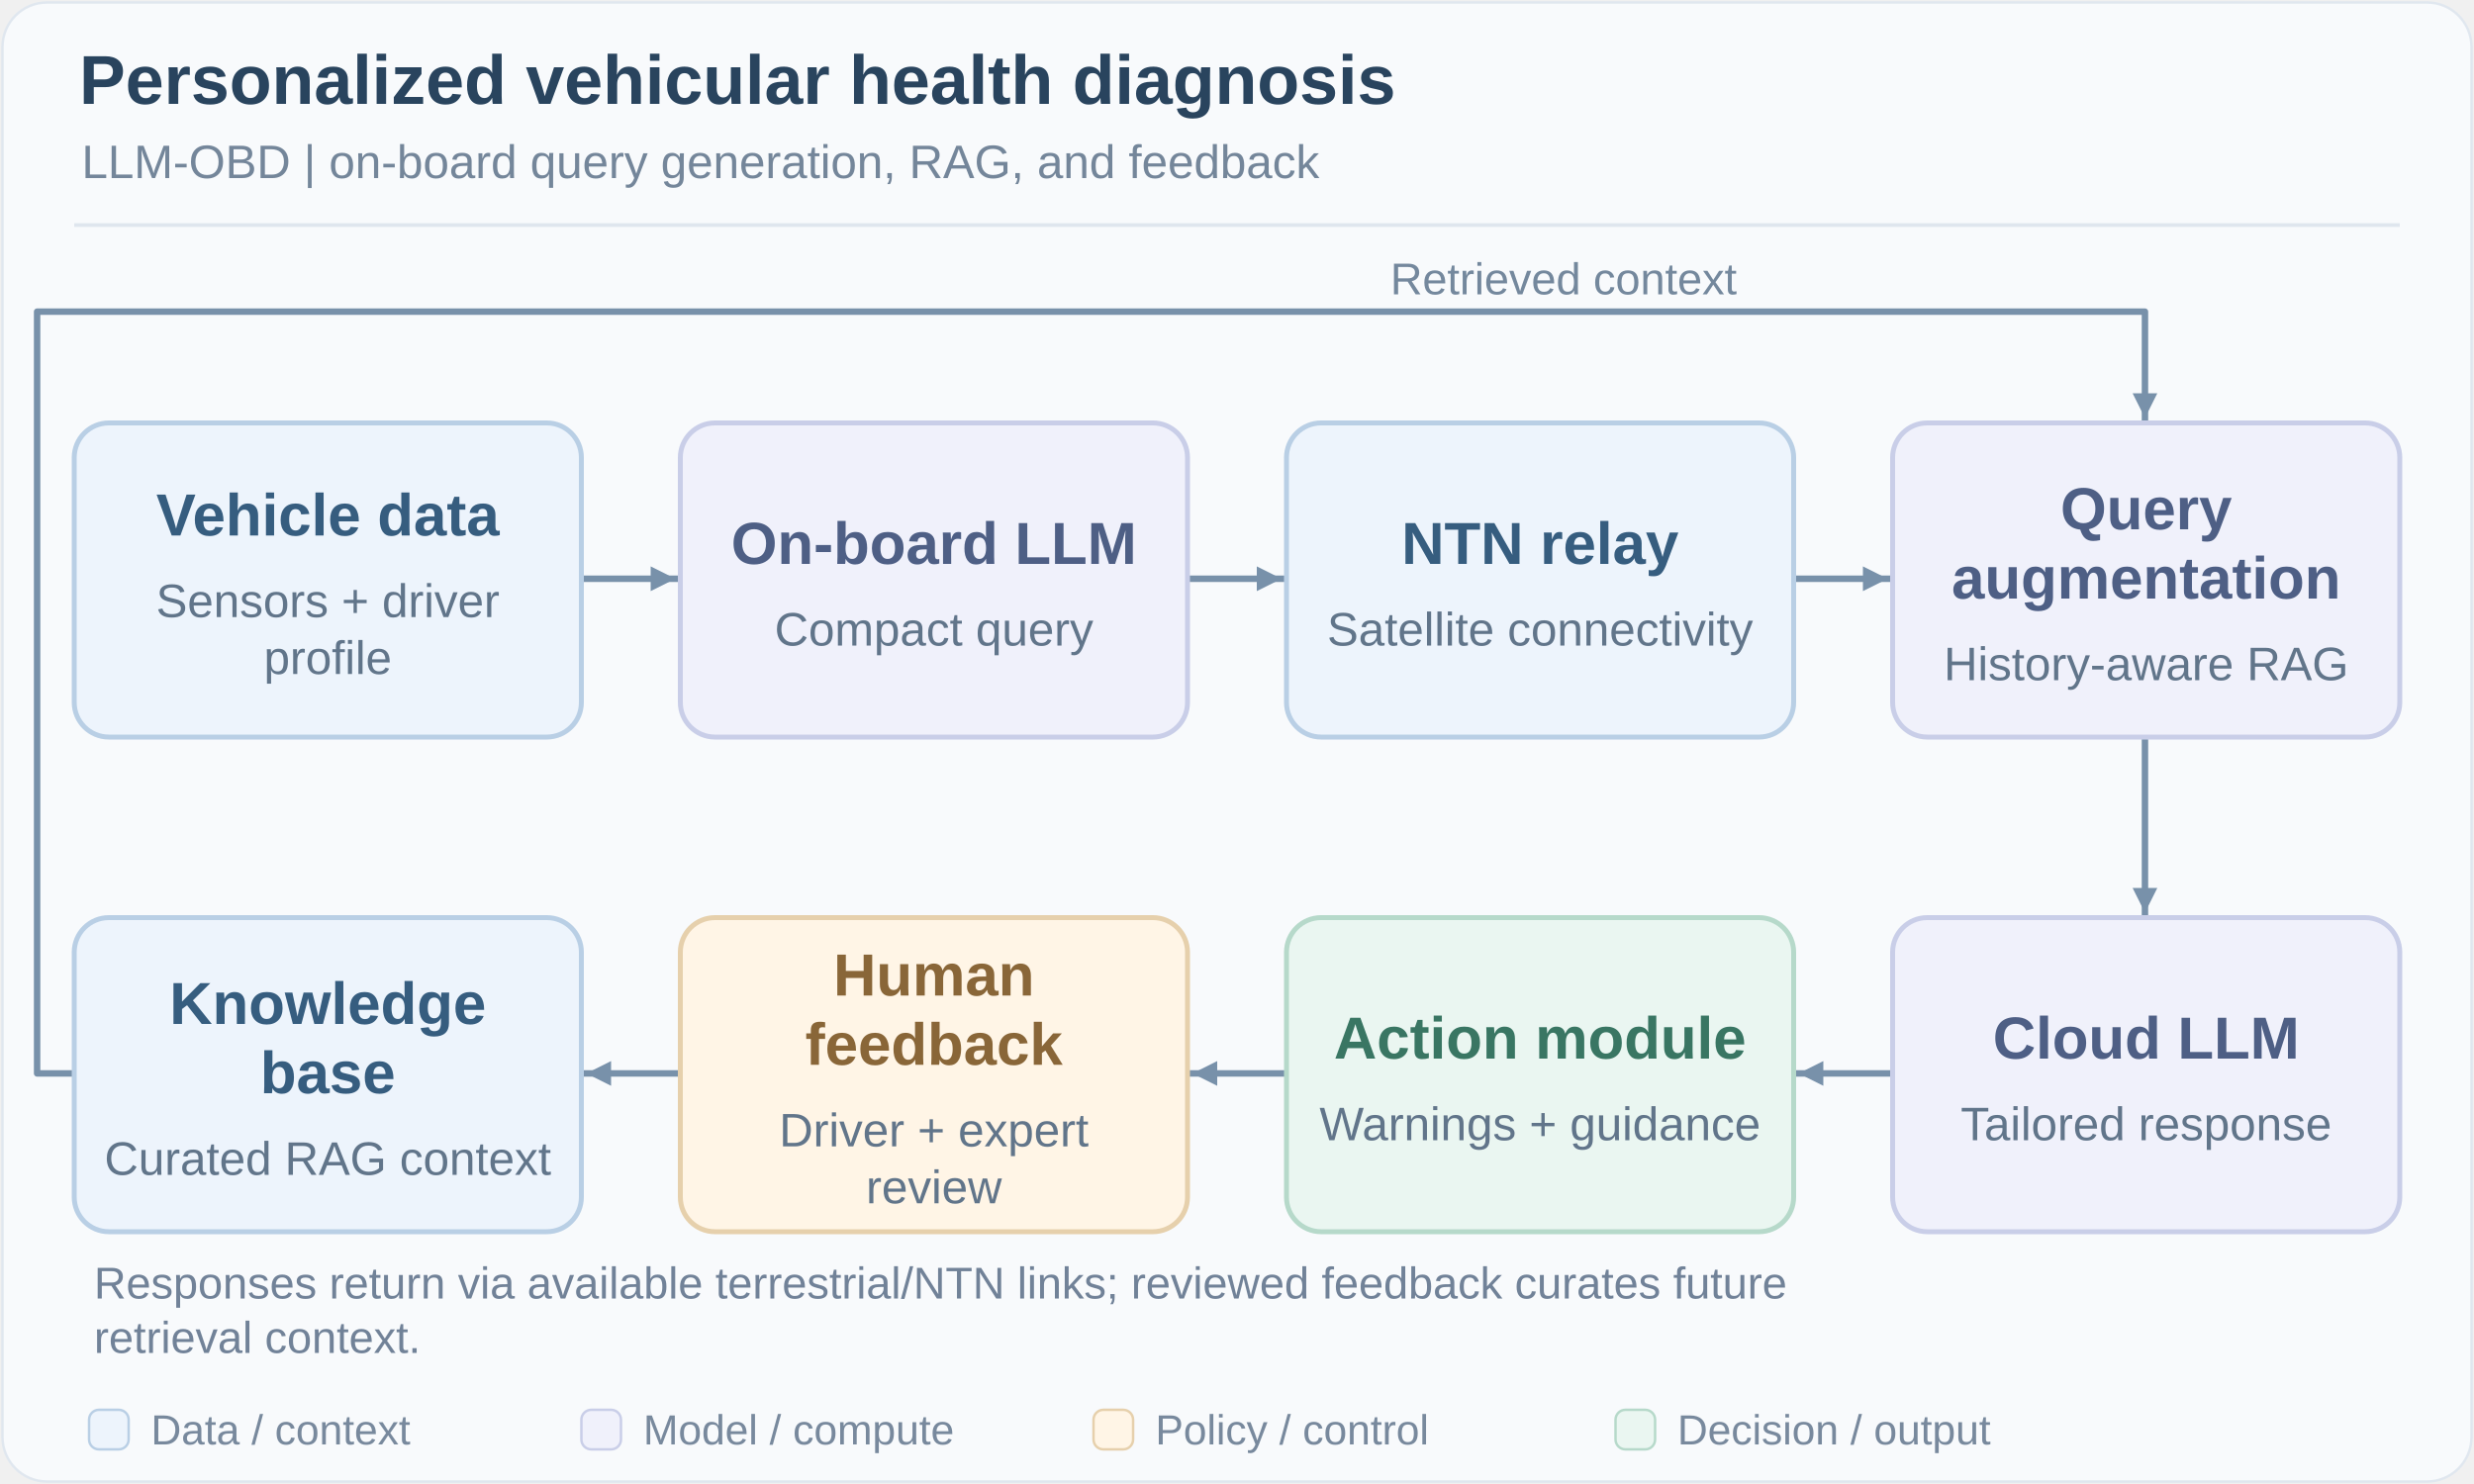
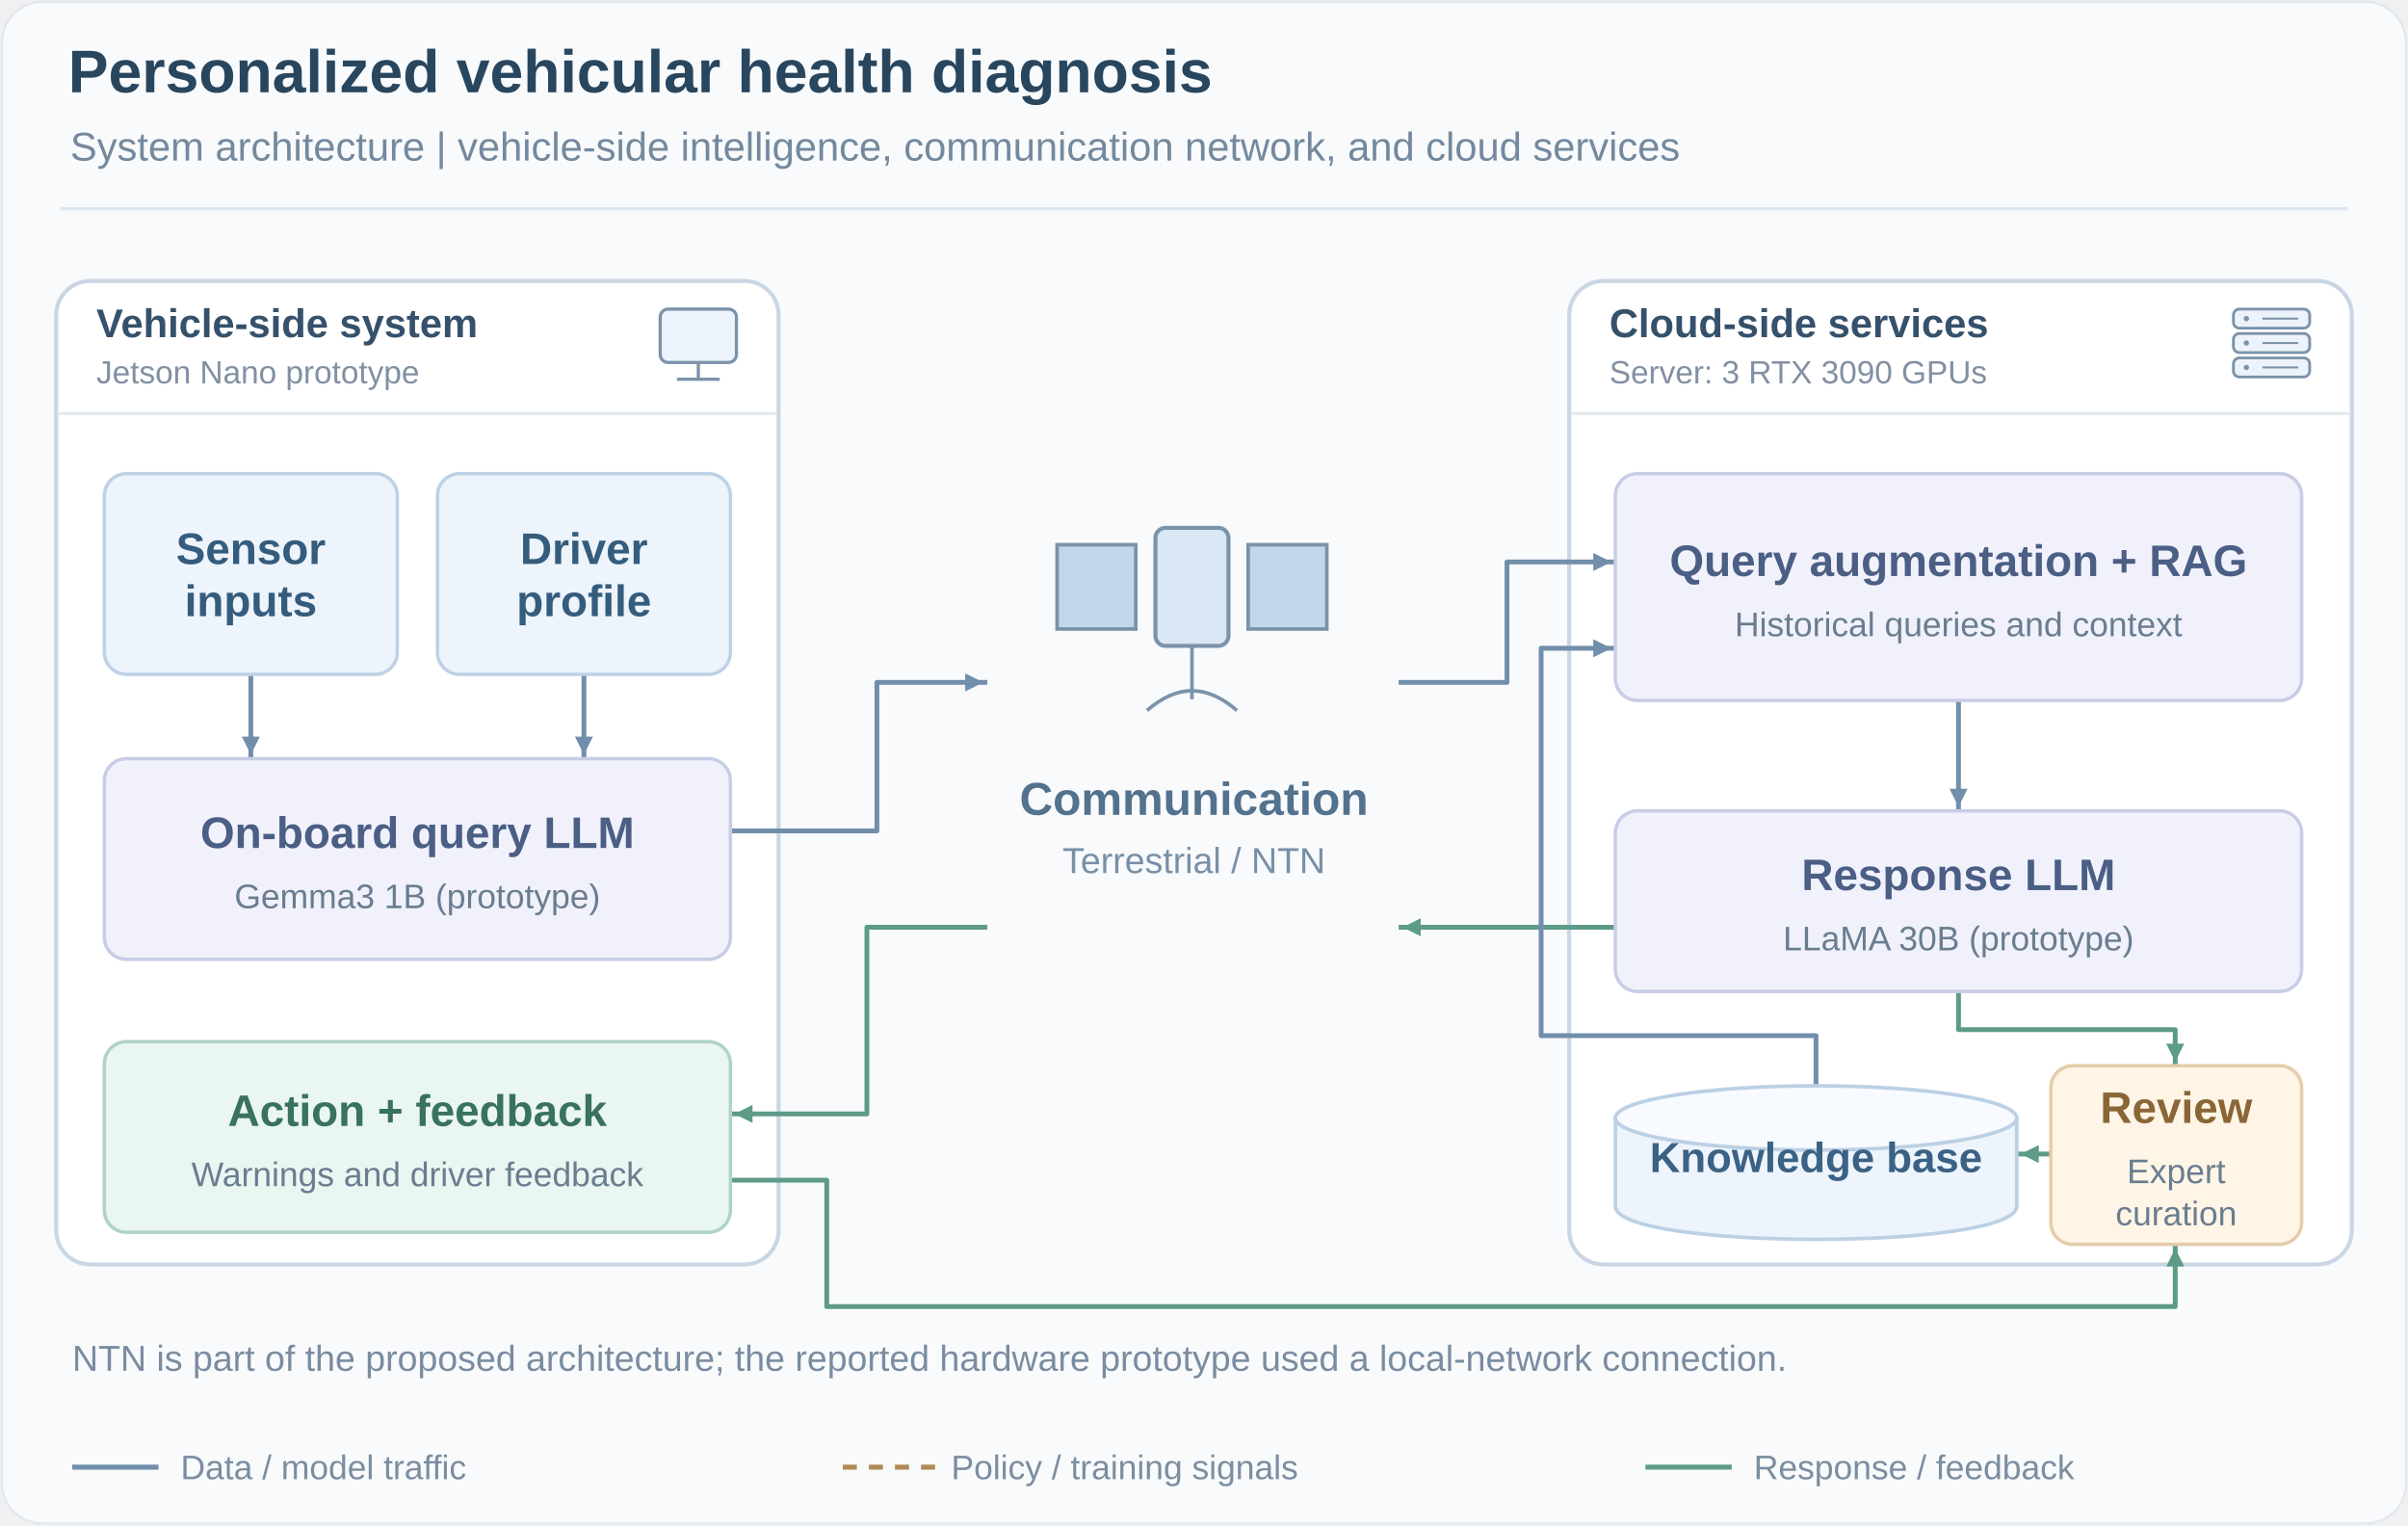
- <svg xmlns="http://www.w3.org/2000/svg" viewBox="0 0 1000 600" width="1000" height="600" role="img" aria-labelledby="title desc">
-   <defs>
-     <marker id="arrow" viewBox="0 0 12 12" refX="10" refY="6" markerWidth="11" markerHeight="11" markerUnits="userSpaceOnUse" orient="auto">
-       <path d="M 1 1 L 11 6 L 1 11 Z" fill="#7891aa" />
-     </marker>
-   </defs>
-   <rect x="1" y="1" width="998" height="598" rx="18" fill="#f8fafc" stroke="#e0e7ef" />
-   <path d="M 235 234 L 275 234" fill="none" stroke="#7891aa" stroke-width="2.6" stroke-linejoin="round" />
-   <polygon points="273.0,234.0 263.0,239.0 263.0,229.0" fill="#7891aa" />
-   <path d="M 480 234 L 520 234" fill="none" stroke="#7891aa" stroke-width="2.6" stroke-linejoin="round" />
-   <polygon points="518.0,234.0 508.0,239.0 508.0,229.0" fill="#7891aa" />
-   <path d="M 725 234 L 765 234" fill="none" stroke="#7891aa" stroke-width="2.6" stroke-linejoin="round" />
-   <polygon points="763.0,234.0 753.0,239.0 753.0,229.0" fill="#7891aa" />
-   <path d="M 867 298 L 867 371" fill="none" stroke="#7891aa" stroke-width="2.6" stroke-linejoin="round" />
-   <polygon points="867.0,369.0 862.0,359.0 872.0,359.0" fill="#7891aa" />
-   <path d="M 765 434 L 725 434" fill="none" stroke="#7891aa" stroke-width="2.6" stroke-linejoin="round" />
-   <polygon points="727.0,434.0 737.0,429.0 737.0,439.0" fill="#7891aa" />
-   <path d="M 520 434 L 480 434" fill="none" stroke="#7891aa" stroke-width="2.6" stroke-linejoin="round" />
-   <polygon points="482.0,434.0 492.0,429.0 492.0,439.0" fill="#7891aa" />
-   <path d="M 275 434 L 235 434" fill="none" stroke="#7891aa" stroke-width="2.6" stroke-linejoin="round" />
-   <polygon points="237.0,434.0 247.0,429.0 247.0,439.0" fill="#7891aa" />
-   <path d="M 30 434 L 15 434 L 15 126 L 867 126 L 867 171" fill="none" stroke="#7891aa" stroke-width="2.6" stroke-linejoin="round" />
-   <polygon points="867.0,169.0 862.0,159.0 872.0,159.0" fill="#7891aa" />
-   <path d="M 30 91 H 970" stroke="#dfe6ee" stroke-width="1.5" />
-   <rect x="30" y="171" width="205" height="127" rx="14" fill="#edf4fc" stroke="#b9cfe5" stroke-width="2" />
-   <text x="132.5" y="216.5" font-family="Arial, Helvetica, sans-serif" font-size="24" font-weight="600" fill="#365d7f" text-anchor="middle">Vehicle data</text>
-   <text x="132.5" y="249.5" font-family="Arial, Helvetica, sans-serif" font-size="19" font-weight="400" fill="#61758a" text-anchor="middle">Sensors + driver</text>
-   <text x="132.5" y="272.5" font-family="Arial, Helvetica, sans-serif" font-size="19" font-weight="400" fill="#61758a" text-anchor="middle">profile</text>
-   <rect x="275" y="171" width="205" height="127" rx="14" fill="#f0f1fb" stroke="#c9cee8" stroke-width="2" />
-   <text x="377.5" y="228.0" font-family="Arial, Helvetica, sans-serif" font-size="24" font-weight="600" fill="#4e5f85" text-anchor="middle">On-board LLM</text>
-   <text x="377.5" y="261.0" font-family="Arial, Helvetica, sans-serif" font-size="19" font-weight="400" fill="#61758a" text-anchor="middle">Compact query</text>
-   <rect x="520" y="171" width="205" height="127" rx="14" fill="#edf4fc" stroke="#b9cfe5" stroke-width="2" />
-   <text x="622.5" y="228.0" font-family="Arial, Helvetica, sans-serif" font-size="24" font-weight="600" fill="#365d7f" text-anchor="middle">NTN relay</text>
-   <text x="622.5" y="261.0" font-family="Arial, Helvetica, sans-serif" font-size="19" font-weight="400" fill="#61758a" text-anchor="middle">Satellite connectivity</text>
-   <rect x="765" y="171" width="205" height="127" rx="14" fill="#f0f1fb" stroke="#c9cee8" stroke-width="2" />
-   <text x="867.5" y="214.0" font-family="Arial, Helvetica, sans-serif" font-size="24" font-weight="600" fill="#4e5f85" text-anchor="middle">Query</text>
-   <text x="867.5" y="242.0" font-family="Arial, Helvetica, sans-serif" font-size="24" font-weight="600" fill="#4e5f85" text-anchor="middle">augmentation</text>
-   <text x="867.5" y="275.0" font-family="Arial, Helvetica, sans-serif" font-size="19" font-weight="400" fill="#61758a" text-anchor="middle">History-aware RAG</text>
-   <rect x="765" y="371" width="205" height="127" rx="14" fill="#f0f1fb" stroke="#c9cee8" stroke-width="2" />
-   <text x="867.5" y="428.0" font-family="Arial, Helvetica, sans-serif" font-size="24" font-weight="600" fill="#4e5f85" text-anchor="middle">Cloud LLM</text>
-   <text x="867.5" y="461.0" font-family="Arial, Helvetica, sans-serif" font-size="19" font-weight="400" fill="#61758a" text-anchor="middle">Tailored response</text>
-   <rect x="520" y="371" width="205" height="127" rx="14" fill="#eaf6f1" stroke="#b6d9ca" stroke-width="2" />
-   <text x="622.5" y="428.0" font-family="Arial, Helvetica, sans-serif" font-size="24" font-weight="600" fill="#397663" text-anchor="middle">Action module</text>
-   <text x="622.5" y="461.0" font-family="Arial, Helvetica, sans-serif" font-size="19" font-weight="400" fill="#61758a" text-anchor="middle">Warnings + guidance</text>
-   <rect x="275" y="371" width="205" height="127" rx="14" fill="#fff5e6" stroke="#e6d0ac" stroke-width="2" />
-   <text x="377.5" y="402.5" font-family="Arial, Helvetica, sans-serif" font-size="24" font-weight="600" fill="#896638" text-anchor="middle">Human</text>
-   <text x="377.5" y="430.5" font-family="Arial, Helvetica, sans-serif" font-size="24" font-weight="600" fill="#896638" text-anchor="middle">feedback</text>
-   <text x="377.5" y="463.5" font-family="Arial, Helvetica, sans-serif" font-size="19" font-weight="400" fill="#61758a" text-anchor="middle">Driver + expert</text>
-   <text x="377.5" y="486.5" font-family="Arial, Helvetica, sans-serif" font-size="19" font-weight="400" fill="#61758a" text-anchor="middle">review</text>
-   <rect x="30" y="371" width="205" height="127" rx="14" fill="#edf4fc" stroke="#b9cfe5" stroke-width="2" />
-   <text x="132.5" y="414.0" font-family="Arial, Helvetica, sans-serif" font-size="24" font-weight="600" fill="#365d7f" text-anchor="middle">Knowledge</text>
-   <text x="132.5" y="442.0" font-family="Arial, Helvetica, sans-serif" font-size="24" font-weight="600" fill="#365d7f" text-anchor="middle">base</text>
-   <text x="132.5" y="475.0" font-family="Arial, Helvetica, sans-serif" font-size="19" font-weight="400" fill="#61758a" text-anchor="middle">Curated RAG context</text>
-   <text x="632" y="119" font-family="Arial, Helvetica, sans-serif" font-size="18" font-weight="400" fill="#74889d" text-anchor="middle">Retrieved context</text>
-   <text x="38" y="525" font-family="Arial, Helvetica, sans-serif" font-size="18" font-weight="400" fill="#718298" text-anchor="start">Responses return via available terrestrial/NTN links; reviewed feedback curates future</text>
-   <text x="38" y="547" font-family="Arial, Helvetica, sans-serif" font-size="18" font-weight="400" fill="#718298" text-anchor="start">retrieval context.</text>
-   <text x="32" y="42" font-family="Arial, Helvetica, sans-serif" font-size="28" font-weight="600" fill="#29445e" text-anchor="start">Personalized vehicular health diagnosis</text>
-   <text x="33" y="72" font-family="Arial, Helvetica, sans-serif" font-size="19" font-weight="400" fill="#74869a" text-anchor="start">LLM-OBD | on-board query generation, RAG, and feedback</text>
-   <rect x="36" y="570" width="16" height="16" rx="4" fill="#edf4fc" stroke="#b9cfe5" />
-   <text x="61" y="584" font-family="Arial, Helvetica, sans-serif" font-size="17" fill="#78899d">Data / context</text>
-   <rect x="235" y="570" width="16" height="16" rx="4" fill="#f0f1fb" stroke="#c9cee8" />
-   <text x="260" y="584" font-family="Arial, Helvetica, sans-serif" font-size="17" fill="#78899d">Model / compute</text>
-   <rect x="442" y="570" width="16" height="16" rx="4" fill="#fff5e6" stroke="#e6d0ac" />
-   <text x="467" y="584" font-family="Arial, Helvetica, sans-serif" font-size="17" fill="#78899d">Policy / control</text>
-   <rect x="653" y="570" width="16" height="16" rx="4" fill="#eaf6f1" stroke="#b6d9ca" />
-   <text x="678" y="584" font-family="Arial, Helvetica, sans-serif" font-size="17" fill="#78899d">Decision / output</text>
+ <svg xmlns="http://www.w3.org/2000/svg" width="1200" height="760" viewBox="0 0 1200 760" role="img" aria-labelledby="title desc">
+   <rect x="1" y="1" width="1198" height="758" rx="20" fill="#f8fafc" stroke="#dfe7ef" />
+   <path d="M 30 104 H 1170" stroke="#dce5ee" stroke-width="1.5" />
+   <rect x="28" y="140" width="360" height="490" rx="17" fill="#fff" stroke="#c9d6e4" stroke-width="2" />
+   <path d="M 29 206 H 387" stroke="#e2e8ef" stroke-width="1.5" />
+   <text x="48" y="168" font-family="Arial, Helvetica, sans-serif" font-size="20" font-weight="600" fill="#35516b" text-anchor="start">Vehicle-side system</text>
+   <text x="48" y="191" font-family="Arial, Helvetica, sans-serif" font-size="16" font-weight="400" fill="#8190a2" text-anchor="start">Jetson Nano prototype</text>
+   <rect x="329" y="154" width="38" height="26.6" rx="4" fill="#edf3fa" stroke="#7b93aa" stroke-width="1.6" />
+   <path d="M 348.0 180.6 V 188.96 M 337.36 188.96 H 358.64" stroke="#7b93aa" stroke-width="1.6" />
+   <rect x="782" y="140" width="390" height="490" rx="17" fill="#fff" stroke="#c9d6e4" stroke-width="2" />
+   <path d="M 783 206 H 1171" stroke="#e2e8ef" stroke-width="1.5" />
+   <text x="802" y="168" font-family="Arial, Helvetica, sans-serif" font-size="20" font-weight="600" fill="#35516b" text-anchor="start">Cloud-side services</text>
+   <text x="802" y="191" font-family="Arial, Helvetica, sans-serif" font-size="16" font-weight="400" fill="#8190a2" text-anchor="start">Server: 3 RTX 3090 GPUs</text>
+   <rect x="1113" y="154" width="38" height="9.5" rx="3" fill="#edf3fa" stroke="#7b93aa" stroke-width="1.4" />
+   <circle cx="1119.46" cy="158.75" r="1.33" fill="#7b93aa" />
+   <path d="M 1127.44 158.75 H 1145.3" stroke="#7b93aa" />
+   <rect x="1113" y="166.16" width="38" height="9.5" rx="3" fill="#edf3fa" stroke="#7b93aa" stroke-width="1.4" />
+   <circle cx="1119.46" cy="170.91" r="1.33" fill="#7b93aa" />
+   <path d="M 1127.44 170.91 H 1145.3" stroke="#7b93aa" />
+   <rect x="1113" y="178.32" width="38" height="9.5" rx="3" fill="#edf3fa" stroke="#7b93aa" stroke-width="1.4" />
+   <circle cx="1119.46" cy="183.07" r="1.33" fill="#7b93aa" />
+   <path d="M 1127.44 183.07 H 1145.3" stroke="#7b93aa" />
+   <path d="M 125 336 L 125 378" fill="none" stroke="#718eaa" stroke-width="2.4" stroke-linejoin="round" />
+   <polygon points="125.0,376.0 120.5,367.0 129.5,367.0" fill="#718eaa" />
+   <path d="M 291 336 L 291 378" fill="none" stroke="#718eaa" stroke-width="2.4" stroke-linejoin="round" />
+   <polygon points="291.0,376.0 286.5,367.0 295.5,367.0" fill="#718eaa" />
+   <path d="M 364 414 L 437 414 L 437 340 L 492 340" fill="none" stroke="#718eaa" stroke-width="2.4" stroke-linejoin="round" />
+   <polygon points="490.0,340.0 481.0,344.5 481.0,335.5" fill="#718eaa" />
+   <path d="M 697 340 L 751 340 L 751 280 L 805 280" fill="none" stroke="#718eaa" stroke-width="2.4" stroke-linejoin="round" />
+   <polygon points="803.0,280.0 794.0,284.5 794.0,275.5" fill="#718eaa" />
+   <path d="M 976 349 L 976 404" fill="none" stroke="#718eaa" stroke-width="2.4" stroke-linejoin="round" />
+   <polygon points="976.0,402.0 971.5,393.0 980.5,393.0" fill="#718eaa" />
+   <path d="M 805 462 L 697 462" fill="none" stroke="#5d9b87" stroke-width="2.4" stroke-linejoin="round" />
+   <polygon points="699.0,462.0 708.0,457.5 708.0,466.5" fill="#5d9b87" />
+   <path d="M 492 462 L 432 462 L 432 555 L 364 555" fill="none" stroke="#5d9b87" stroke-width="2.4" stroke-linejoin="round" />
+   <polygon points="366.0,555.0 375.0,550.5 375.0,559.5" fill="#5d9b87" />
+   <path d="M 364 588 L 412 588 L 412 651 L 1084 651 L 1084 620" fill="none" stroke="#5d9b87" stroke-width="2.4" stroke-linejoin="round" />
+   <polygon points="1084.0,622.0 1088.5,631.0 1079.5,631.0" fill="#5d9b87" />
+   <path d="M 976 494 L 976 513 L 1084 513 L 1084 531" fill="none" stroke="#5d9b87" stroke-width="2.4" stroke-linejoin="round" />
+   <polygon points="1084.0,529.0 1079.5,520.0 1088.5,520.0" fill="#5d9b87" />
+   <path d="M 1022 575 L 1005 575" fill="none" stroke="#5d9b87" stroke-width="2.4" stroke-linejoin="round" />
+   <polygon points="1007.0,575.0 1016.0,570.5 1016.0,579.5" fill="#5d9b87" />
+   <path d="M 905 541 L 905 516 L 768 516 L 768 323 L 805 323" fill="none" stroke="#718eaa" stroke-width="2.4" stroke-linejoin="round" />
+   <polygon points="803.0,323.0 794.0,327.5 794.0,318.5" fill="#718eaa" />
+   <rect x="52" y="236" width="146" height="100" rx="11" fill="#edf4fc" stroke="#bed1e5" stroke-width="1.7" />
+   <text x="125.0" y="281.0" font-family="Arial, Helvetica, sans-serif" font-size="22" font-weight="600" fill="#355c7c" text-anchor="middle">Sensor</text>
+   <text x="125.0" y="307.0" font-family="Arial, Helvetica, sans-serif" font-size="22" font-weight="600" fill="#355c7c" text-anchor="middle">inputs</text>
+   <rect x="218" y="236" width="146" height="100" rx="11" fill="#edf4fc" stroke="#bed1e5" stroke-width="1.7" />
+   <text x="291.0" y="281.0" font-family="Arial, Helvetica, sans-serif" font-size="22" font-weight="600" fill="#355c7c" text-anchor="middle">Driver</text>
+   <text x="291.0" y="307.0" font-family="Arial, Helvetica, sans-serif" font-size="22" font-weight="600" fill="#355c7c" text-anchor="middle">profile</text>
+   <rect x="52" y="378" width="312" height="100" rx="11" fill="#f0f1fb" stroke="#c8cde6" stroke-width="1.7" />
+   <text x="208.0" y="422.5" font-family="Arial, Helvetica, sans-serif" font-size="22" font-weight="600" fill="#4b5e84" text-anchor="middle">On-board query LLM</text>
+   <text x="208.0" y="452.5" font-family="Arial, Helvetica, sans-serif" font-size="17" font-weight="400" fill="#6a7d90" text-anchor="middle">Gemma3 1B (prototype)</text>
+   <rect x="52" y="519" width="312" height="95" rx="11" fill="#eaf6f1" stroke="#afd3c4" stroke-width="1.7" />
+   <text x="208.0" y="561.0" font-family="Arial, Helvetica, sans-serif" font-size="22" font-weight="600" fill="#39725f" text-anchor="middle">Action + feedback</text>
+   <text x="208.0" y="591.0" font-family="Arial, Helvetica, sans-serif" font-size="17" font-weight="400" fill="#6a7d90" text-anchor="middle">Warnings and driver feedback</text>
+   <rect x="805" y="236" width="342" height="113" rx="11" fill="#f0f1fb" stroke="#c8cde6" stroke-width="1.7" />
+   <text x="976.0" y="287.0" font-family="Arial, Helvetica, sans-serif" font-size="22" font-weight="600" fill="#4b5e84" text-anchor="middle">Query augmentation + RAG</text>
+   <text x="976.0" y="317.0" font-family="Arial, Helvetica, sans-serif" font-size="17" font-weight="400" fill="#6a7d90" text-anchor="middle">Historical queries and context</text>
+   <rect x="805" y="404" width="342" height="90" rx="11" fill="#f0f1fb" stroke="#c8cde6" stroke-width="1.7" />
+   <text x="976.0" y="443.5" font-family="Arial, Helvetica, sans-serif" font-size="22" font-weight="600" fill="#4b5e84" text-anchor="middle">Response LLM</text>
+   <text x="976.0" y="473.5" font-family="Arial, Helvetica, sans-serif" font-size="17" font-weight="400" fill="#6a7d90" text-anchor="middle">LLaMA 30B (prototype)</text>
+   <path d="M 805 557 V 601 C 805 623 1005 623 1005 601 V 557 Z" fill="#edf4fc" stroke="#bcd0e4" stroke-width="1.8" />
+   <ellipse cx="905.0" cy="557" rx="100.0" ry="16" fill="#f7faff" stroke="#bcd0e4" stroke-width="1.8" />
+   <text x="905.0" y="584" font-family="Arial, Helvetica, sans-serif" font-size="21" font-weight="600" fill="#3b6284" text-anchor="middle">Knowledge base</text>
+   <rect x="1022" y="531" width="125" height="89" rx="11" fill="#fff5e6" stroke="#e4cda9" stroke-width="1.7" />
+   <text x="1084.5" y="559.5" font-family="Arial, Helvetica, sans-serif" font-size="22" font-weight="600" fill="#8a6637" text-anchor="middle">Review</text>
+   <text x="1084.5" y="589.5" font-family="Arial, Helvetica, sans-serif" font-size="17" font-weight="400" fill="#6a7d90" text-anchor="middle">Expert</text>
+   <text x="1084.5" y="610.5" font-family="Arial, Helvetica, sans-serif" font-size="17" font-weight="400" fill="#6a7d90" text-anchor="middle">curation</text>
+   <rect x="575.8" y="263.0" width="36.4" height="58.8" rx="5" fill="#dae7f4" stroke="#7b93aa" stroke-width="2" />
+   <rect x="526.8" y="271.4" width="39.2" height="42.0" fill="#c3d6eb" stroke="#7b93aa" stroke-width="1.8" />
+   <rect x="622.0" y="271.4" width="39.2" height="42.0" fill="#c3d6eb" stroke="#7b93aa" stroke-width="1.8" />
+   <path d="M 594.0 321.8 V 348.4 M 571.6 354.0 Q 594.0 334.4 616.4 354.0" fill="none" stroke="#7b93aa" stroke-width="1.8" />
+   <text x="595" y="406" font-family="Arial, Helvetica, sans-serif" font-size="23" font-weight="600" fill="#52728e" text-anchor="middle">Communication</text>
+   <text x="595" y="435" font-family="Arial, Helvetica, sans-serif" font-size="18" font-weight="400" fill="#7890a7" text-anchor="middle">Terrestrial / NTN</text>
+   <text x="36" y="683" font-family="Arial, Helvetica, sans-serif" font-size="18" font-weight="400" fill="#7a8ca0" text-anchor="start">NTN is part of the proposed architecture; the reported hardware prototype used a local-network connection.</text>
+   <text x="34" y="46" font-family="Arial, Helvetica, sans-serif" font-size="30" font-weight="600" fill="#29465f" text-anchor="start">Personalized vehicular health diagnosis</text>
+   <text x="35" y="80" font-family="Arial, Helvetica, sans-serif" font-size="20" font-weight="400" fill="#74899d" text-anchor="start">System architecture | vehicle-side intelligence, communication network, and cloud services</text>
+   <path d="M 36 731 H 79" fill="none" stroke="#718eaa" stroke-width="2.5" />
+   <text x="90" y="737" font-family="Arial, Helvetica, sans-serif" font-size="17" font-weight="400" fill="#7c8da0" text-anchor="start">Data / model traffic</text>
+   <path d="M 420 731 H 427 M 433 731 H 440 M 446 731 H 453 M 459 731 H 466" fill="none" stroke="#b08b55" stroke-width="2.5" />
+   <text x="474" y="737" font-family="Arial, Helvetica, sans-serif" font-size="17" font-weight="400" fill="#7c8da0" text-anchor="start">Policy / training signals</text>
+   <path d="M 820 731 H 863" fill="none" stroke="#5d9b87" stroke-width="2.5" />
+   <text x="874" y="737" font-family="Arial, Helvetica, sans-serif" font-size="17" font-weight="400" fill="#7c8da0" text-anchor="start">Response / feedback</text>
</svg>
